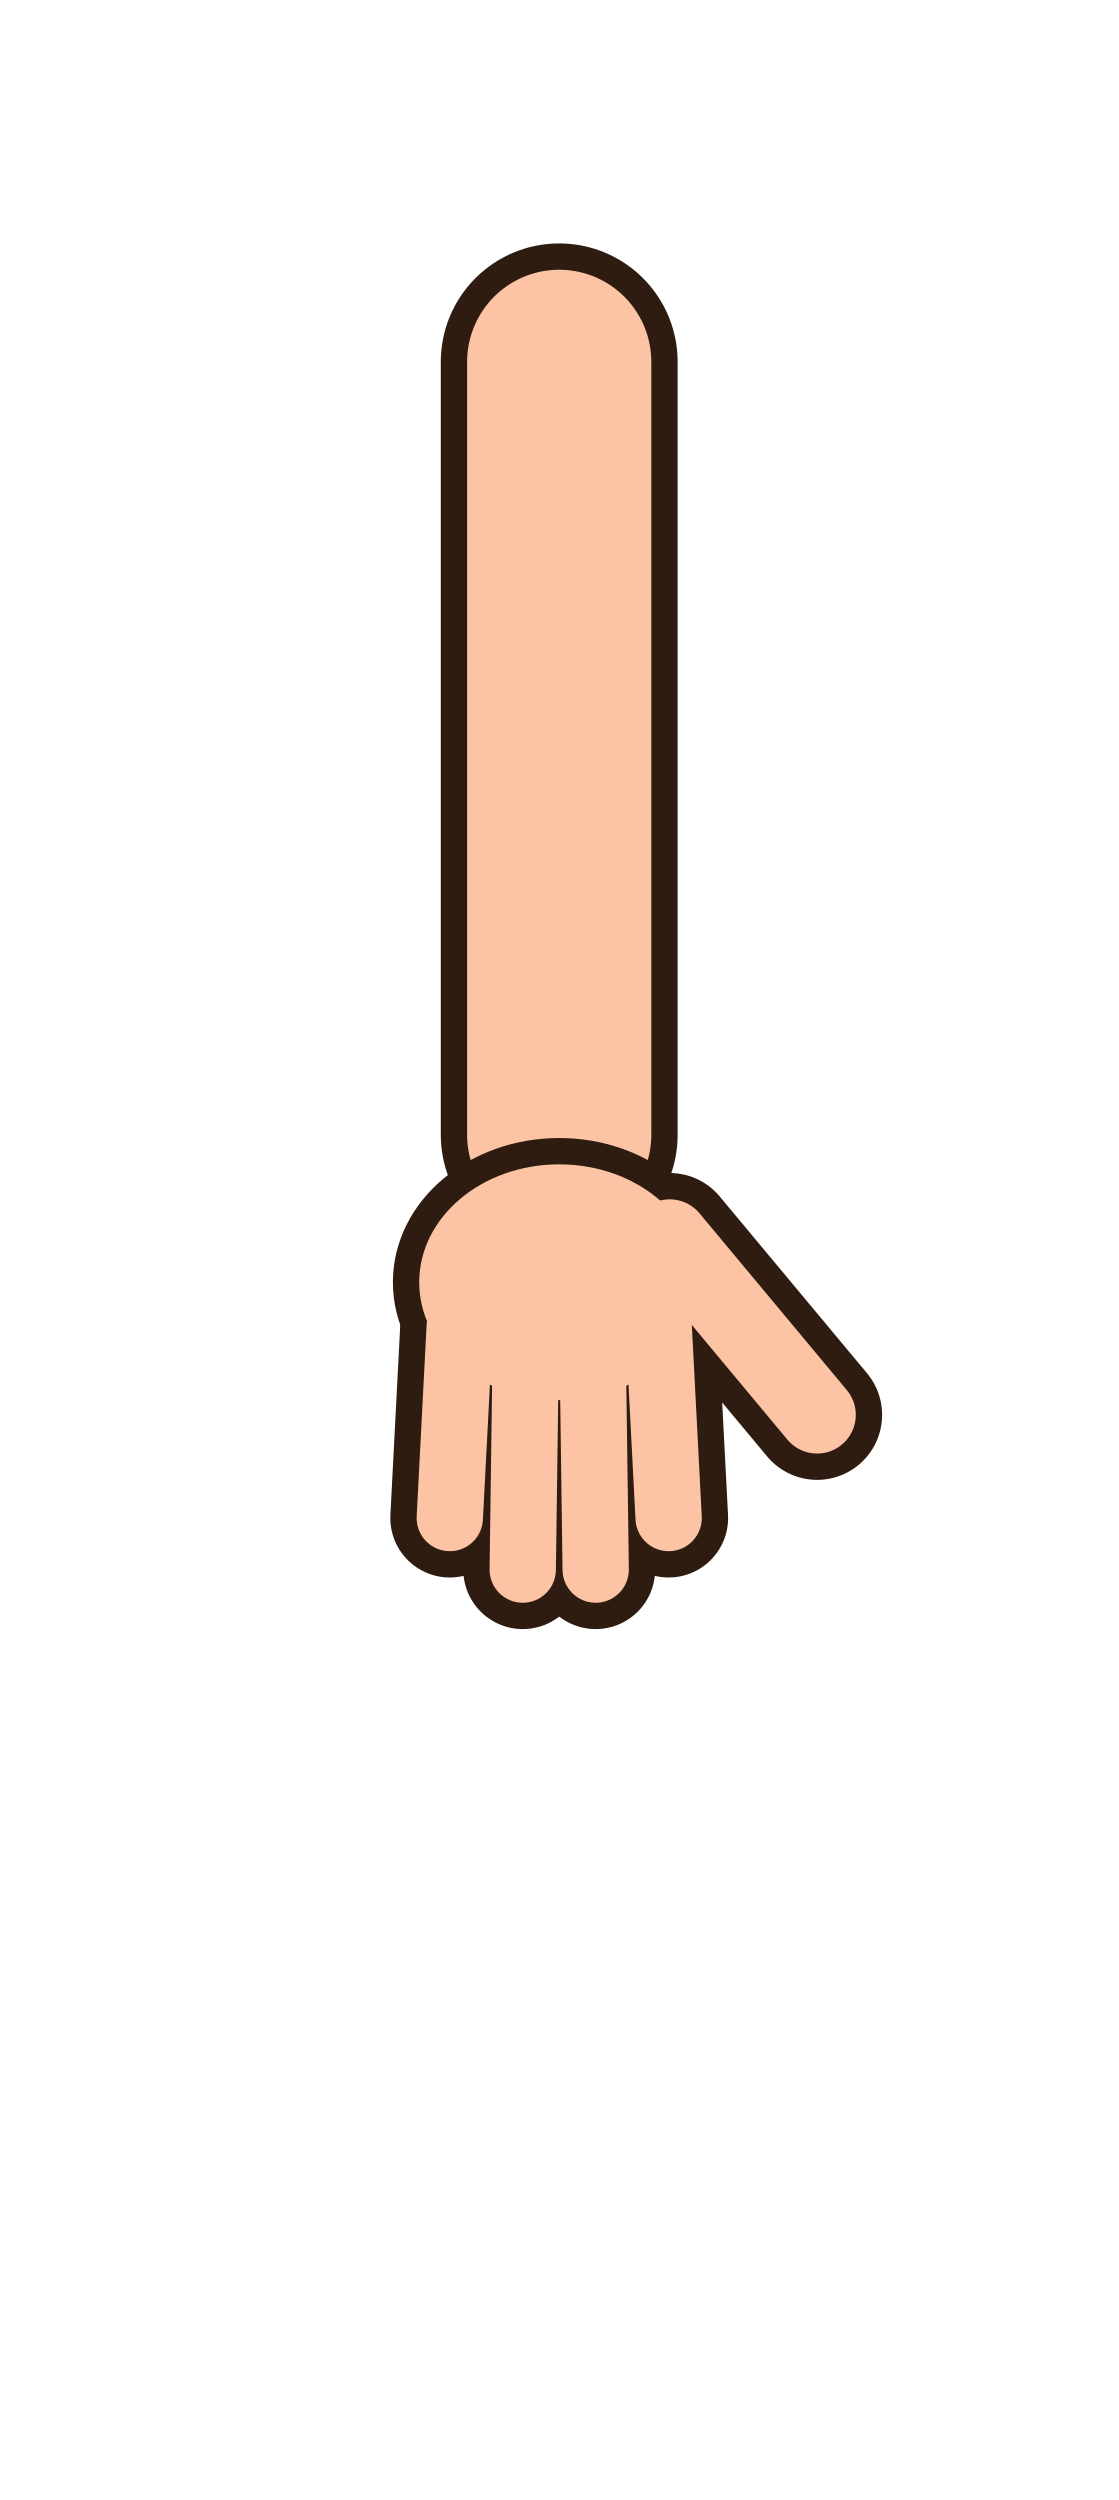
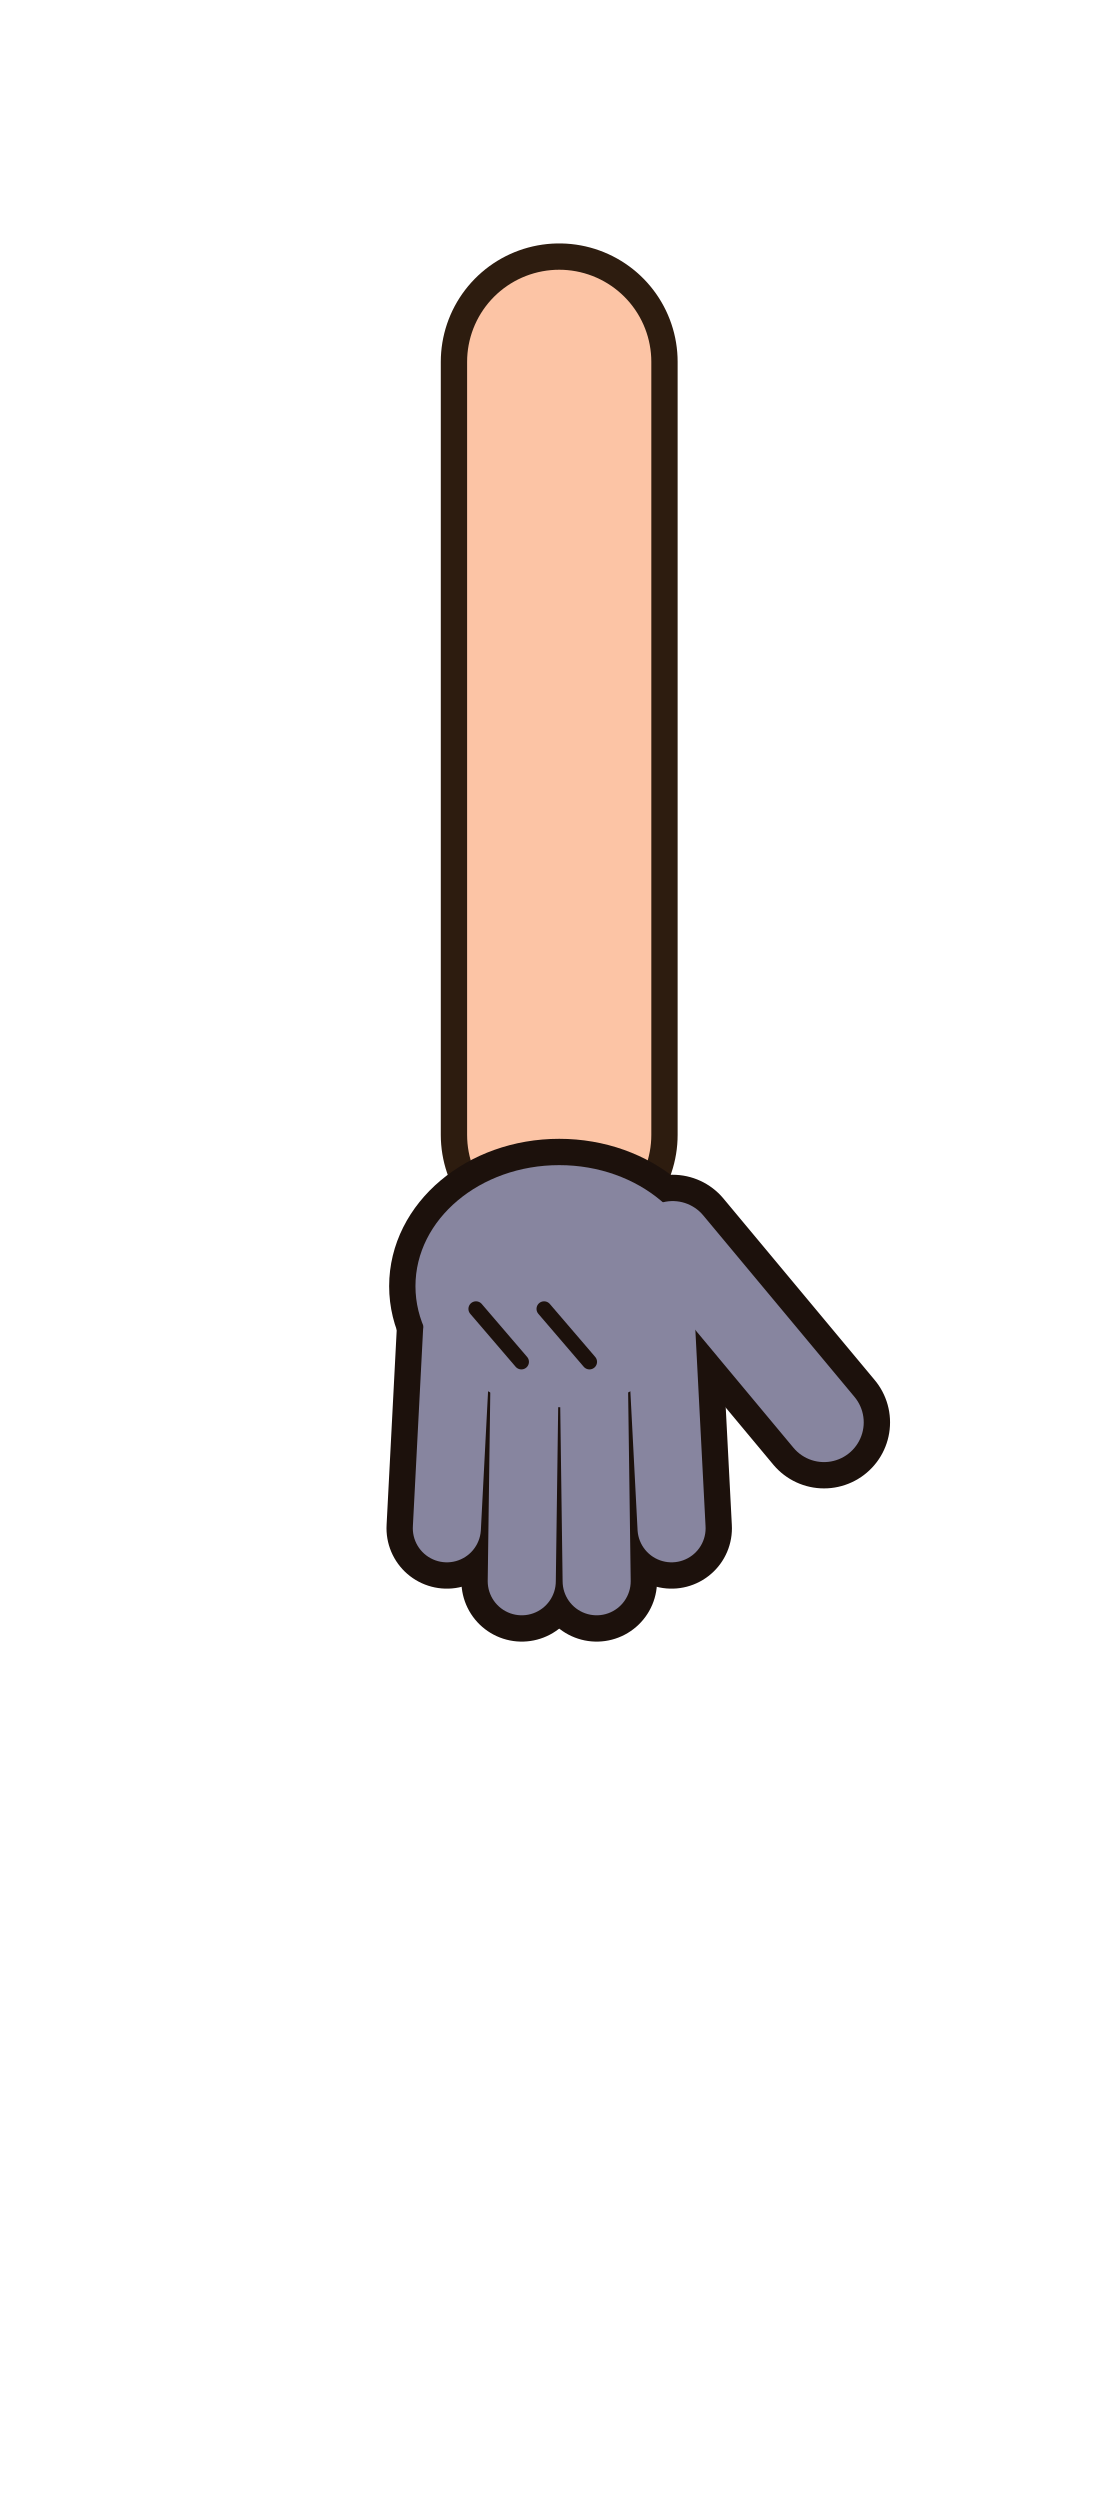
<svg xmlns="http://www.w3.org/2000/svg" width="340" height="760" viewBox="-170 -110 340 760">
  <line x1="0" y1="0" x2="0" y2="235" stroke="#2d1c0f" stroke-width="72" stroke-linecap="round" />
  <line x1="0" y1="0" x2="0" y2="235" stroke="#fcc4a5" stroke-width="56" stroke-linecap="round" />
-   <ellipse cx="0.0" cy="279.8" rx="42.56" ry="35.84" fill="#2d1c0f" stroke="#2d1c0f" stroke-width="16" />
-   <line x1="-30.24" y1="293.24" x2="-33.264" y2="351.48" stroke="#2d1c0f" stroke-width="36.16" stroke-linecap="round" />
-   <line x1="-10.08" y1="293.24" x2="-11.088" y2="367.16" stroke="#2d1c0f" stroke-width="36.16" stroke-linecap="round" />
-   <line x1="10.08" y1="293.24" x2="11.088" y2="367.16" stroke="#2d1c0f" stroke-width="36.16" stroke-linecap="round" />
-   <line x1="30.24" y1="293.24" x2="33.264" y2="351.48" stroke="#2d1c0f" stroke-width="36.16" stroke-linecap="round" />
-   <line x1="33.6" y1="266.36" x2="78.4" y2="320.12" stroke="#2d1c0f" stroke-width="39.52" stroke-linecap="round" />
-   <ellipse cx="0.0" cy="279.8" rx="42.56" ry="35.84" fill="#fcc4a5" />
-   <line x1="-30.24" y1="293.24" x2="-33.264" y2="351.48" stroke="#fcc4a5" stroke-width="20.16" stroke-linecap="round" />
-   <line x1="-10.08" y1="293.24" x2="-11.088" y2="367.16" stroke="#fcc4a5" stroke-width="20.16" stroke-linecap="round" />
-   <line x1="10.08" y1="293.24" x2="11.088" y2="367.16" stroke="#fcc4a5" stroke-width="20.16" stroke-linecap="round" />
-   <line x1="30.24" y1="293.24" x2="33.264" y2="351.48" stroke="#fcc4a5" stroke-width="20.16" stroke-linecap="round" />
-   <line x1="33.6" y1="266.36" x2="78.4" y2="320.12" stroke="#fcc4a5" stroke-width="23.52" stroke-linecap="round" />
+   <ellipse cx="0.0" cy="281.0" rx="43.7" ry="36.8" fill="#1c110c" stroke="#1c110c" stroke-width="16" />
+   <line x1="-31.05" y1="294.8" x2="-34.155" y2="354.6" stroke="#1c110c" stroke-width="36.7" stroke-linecap="round" />
+   <line x1="-10.35" y1="294.8" x2="-11.385" y2="370.7" stroke="#1c110c" stroke-width="36.7" stroke-linecap="round" />
+   <line x1="10.35" y1="294.8" x2="11.385" y2="370.7" stroke="#1c110c" stroke-width="36.7" stroke-linecap="round" />
+   <line x1="31.05" y1="294.8" x2="34.155" y2="354.6" stroke="#1c110c" stroke-width="36.7" stroke-linecap="round" />
+   <line x1="34.5" y1="267.2" x2="80.5" y2="322.4" stroke="#1c110c" stroke-width="40.15" stroke-linecap="round" />
+   <ellipse cx="0.0" cy="281.0" rx="43.7" ry="36.8" fill="#87859f" />
+   <line x1="-31.05" y1="294.8" x2="-34.155" y2="354.6" stroke="#87859f" stroke-width="20.7" stroke-linecap="round" />
+   <line x1="-10.35" y1="294.8" x2="-11.385" y2="370.7" stroke="#87859f" stroke-width="20.7" stroke-linecap="round" />
+   <line x1="10.35" y1="294.8" x2="11.385" y2="370.7" stroke="#87859f" stroke-width="20.7" stroke-linecap="round" />
+   <line x1="31.05" y1="294.8" x2="34.155" y2="354.6" stroke="#87859f" stroke-width="20.7" stroke-linecap="round" />
+   <line x1="34.5" y1="267.2" x2="80.5" y2="322.4" stroke="#87859f" stroke-width="24.15" stroke-linecap="round" />
+   <path d="M -25.3 287.9 l 13.8 16.1" fill="none" stroke="#1c110c" stroke-width="4.6" stroke-linecap="round" stroke-linejoin="round" opacity="1" />
+   <path d="M -4.6 287.9 l 13.8 16.1" fill="none" stroke="#1c110c" stroke-width="4.6" stroke-linecap="round" stroke-linejoin="round" opacity="1" />
</svg>
